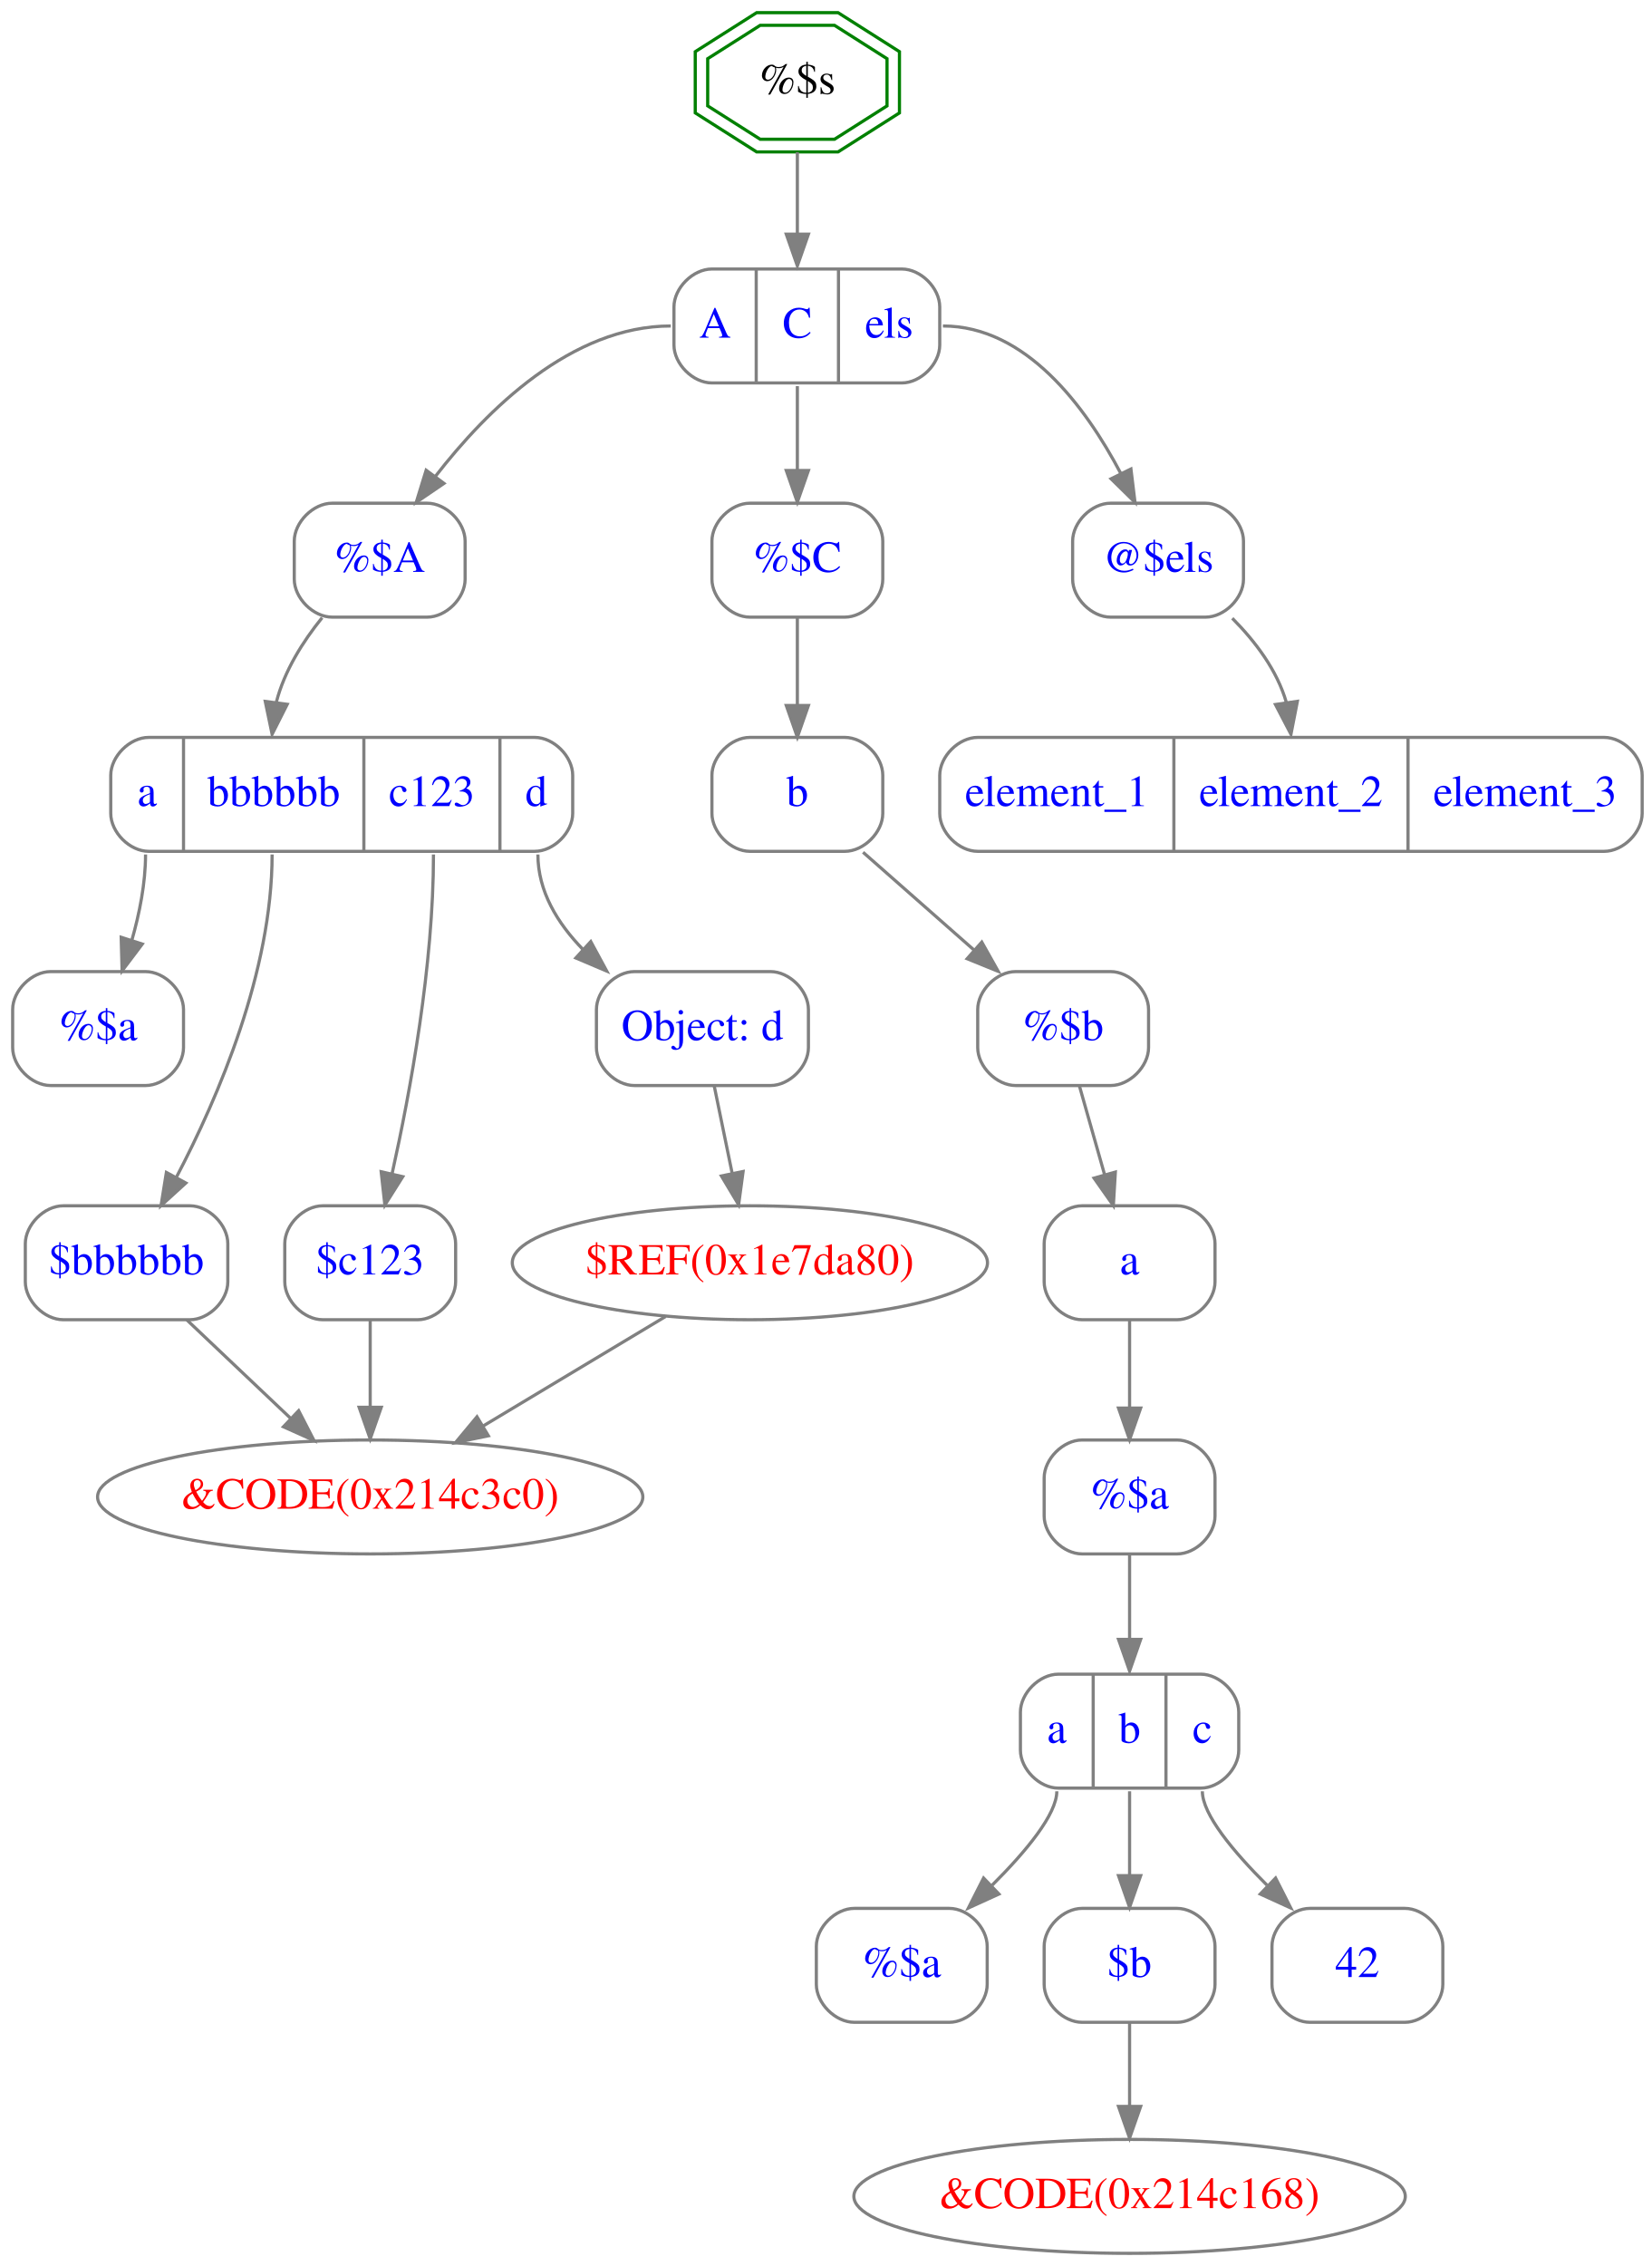
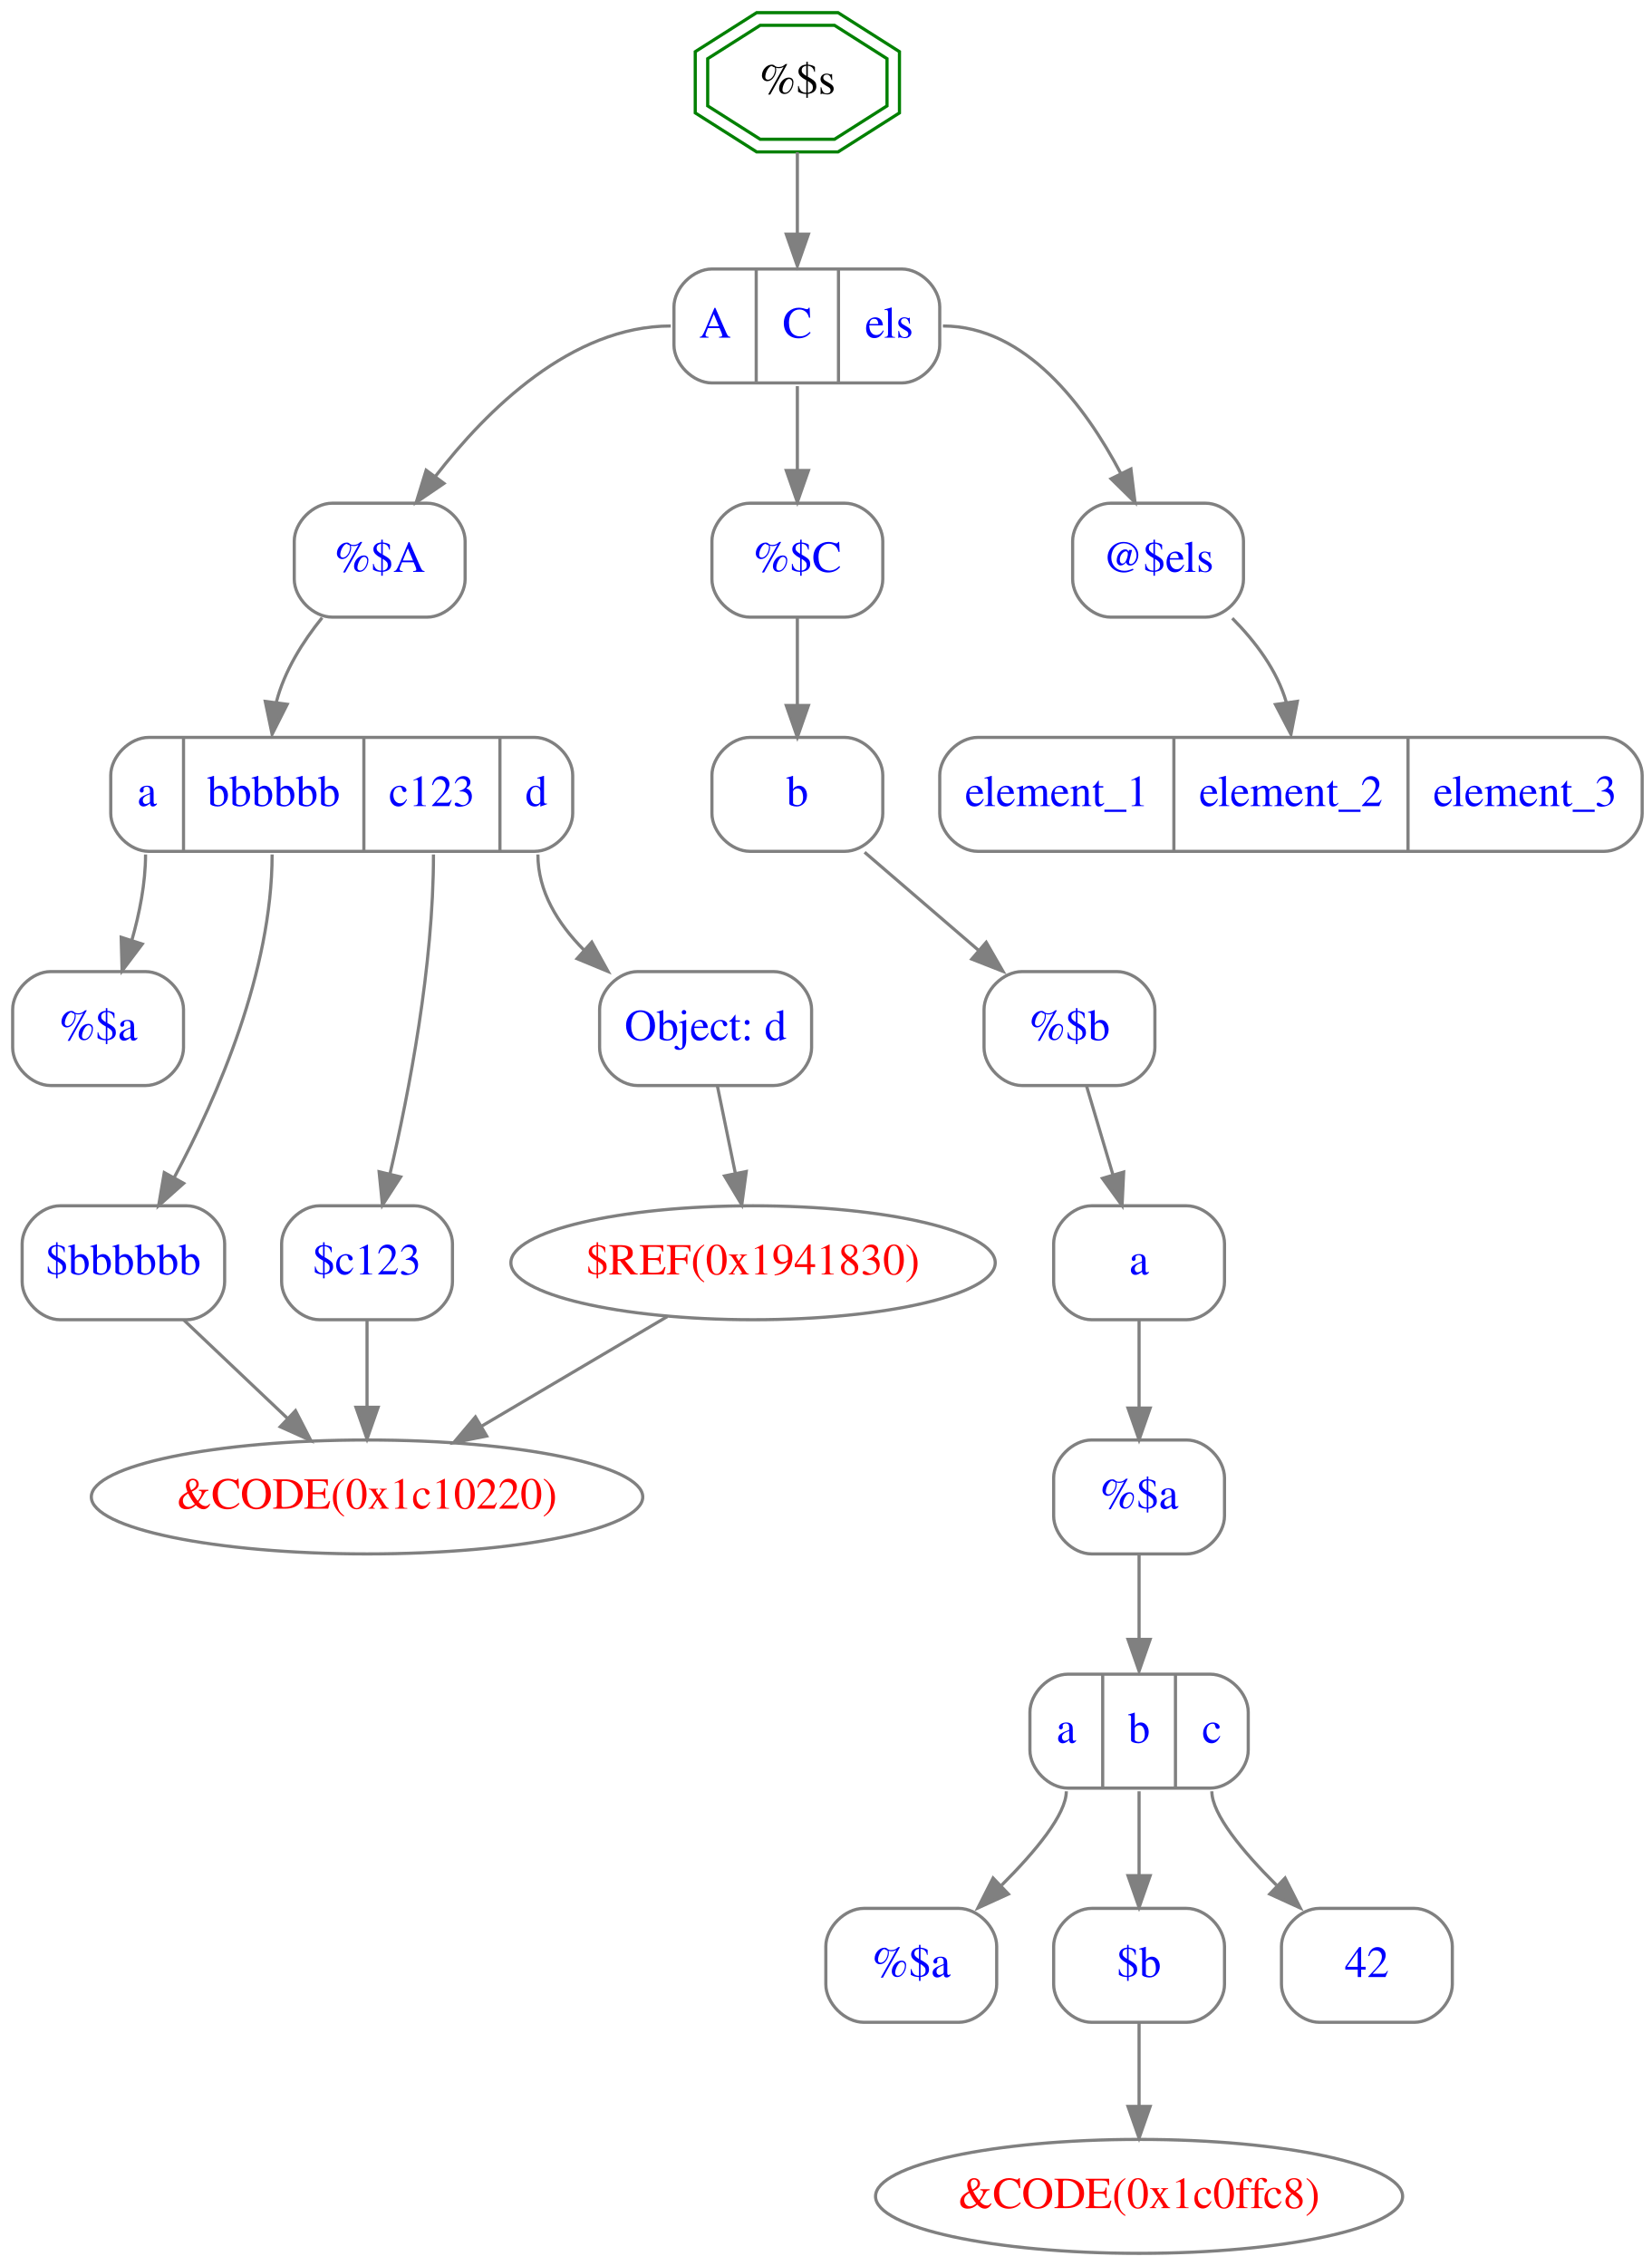
<svg xmlns="http://www.w3.org/2000/svg" width="522pt" height="716pt" viewBox="0.00 0.00 522.00 716.00">
  <g id="graph0" class="graph" transform="scale(1 1) rotate(0) translate(4 712)">
    <polygon fill="white" stroke="white" points="-4,4 -4,-712 518,-712 518,4 -4,4" />
    <g id="node1" class="node">
      <polygon fill="none" stroke="green" points="276.338,-678.544 276.338,-693.456 259.738,-704 236.262,-704 219.662,-693.456 219.662,-678.544 236.262,-668 259.738,-668 276.338,-678.544" />
      <polygon fill="none" stroke="green" points="280.268,-676.325 280.268,-695.675 260.863,-708 235.137,-708 215.732,-695.675 215.732,-676.325 235.137,-664 260.863,-664 280.268,-676.325" />
      <text text-anchor="middle" x="248" y="-682.3" font-family="Times,serif" font-size="14.00">%$s</text>
    </g>
    <g id="node2" class="node">
      <path fill="none" stroke="grey" d="M221,-591C221,-591 281,-591 281,-591 287,-591 293,-597 293,-603 293,-603 293,-615 293,-615 293,-621 287,-627 281,-627 281,-627 221,-627 221,-627 215,-627 209,-621 209,-615 209,-615 209,-603 209,-603 209,-597 215,-591 221,-591" />
      <text text-anchor="middle" x="222" y="-605.3" font-family="Times,serif" font-size="14.00" fill="blue">A</text>
      <polyline fill="none" stroke="grey" points="235,-591 235,-627 " />
      <text text-anchor="middle" x="248" y="-605.3" font-family="Times,serif" font-size="14.00" fill="blue">C</text>
      <polyline fill="none" stroke="grey" points="261,-591 261,-627 " />
      <text text-anchor="middle" x="277" y="-605.3" font-family="Times,serif" font-size="14.00" fill="blue">els</text>
    </g>
    <g id="edge1" class="edge">
      <path fill="none" stroke="grey" d="M248,-663.886C248,-656.163 248,-647.138 248,-638.263" />
      <polygon fill="grey" stroke="grey" points="251.5,-638 248,-628 244.5,-638 251.5,-638" />
    </g>
    <g id="node3" class="node">
      <path fill="none" stroke="grey" d="M101,-517C101,-517 131,-517 131,-517 137,-517 143,-523 143,-529 143,-529 143,-541 143,-541 143,-547 137,-553 131,-553 131,-553 101,-553 101,-553 95,-553 89,-547 89,-541 89,-541 89,-529 89,-529 89,-523 95,-517 101,-517" />
      <text text-anchor="middle" x="116" y="-531.3" font-family="Times,serif" font-size="14.00" fill="blue">%$A</text>
    </g>
    <g id="edge2" class="edge">
      <path fill="none" stroke="grey" d="M208,-609C176.694,-609 149.997,-582.662 133.552,-561.412" />
      <polygon fill="grey" stroke="grey" points="136.314,-559.259 127.559,-553.292 130.682,-563.416 136.314,-559.259" />
    </g>
    <g id="node11" class="node">
      <path fill="none" stroke="grey" d="M233,-517C233,-517 263,-517 263,-517 269,-517 275,-523 275,-529 275,-529 275,-541 275,-541 275,-547 269,-553 263,-553 263,-553 233,-553 233,-553 227,-553 221,-547 221,-541 221,-541 221,-529 221,-529 221,-523 227,-517 233,-517" />
      <text text-anchor="middle" x="248" y="-531.3" font-family="Times,serif" font-size="14.00" fill="blue">%$C</text>
    </g>
    <g id="edge12" class="edge">
      <path fill="none" stroke="grey" d="M248,-590C248,-581.406 248,-572.057 248,-563.546" />
      <polygon fill="grey" stroke="grey" points="251.5,-563.333 248,-553.333 244.5,-563.333 251.5,-563.333" />
    </g>
    <g id="node21" class="node">
      <path fill="none" stroke="grey" d="M347,-517C347,-517 377,-517 377,-517 383,-517 389,-523 389,-529 389,-529 389,-541 389,-541 389,-547 383,-553 377,-553 377,-553 347,-553 347,-553 341,-553 335,-547 335,-541 335,-541 335,-529 335,-529 335,-523 341,-517 347,-517" />
      <text text-anchor="middle" x="362" y="-531.3" font-family="Times,serif" font-size="14.00" fill="blue">@$els</text>
    </g>
    <g id="edge22" class="edge">
      <path fill="none" stroke="grey" d="M294,-609C320.176,-609 339.025,-583.586 350.146,-562.545" />
      <polygon fill="grey" stroke="grey" points="353.425,-563.809 354.71,-553.292 347.147,-560.712 353.425,-563.809" />
    </g>
    <g id="node4" class="node">
      <path fill="none" stroke="grey" d="M43,-443C43,-443 165,-443 165,-443 171,-443 177,-449 177,-455 177,-455 177,-467 177,-467 177,-473 171,-479 165,-479 165,-479 43,-479 43,-479 37,-479 31,-473 31,-467 31,-467 31,-455 31,-455 31,-449 37,-443 43,-443" />
      <text text-anchor="middle" x="42.5" y="-457.3" font-family="Times,serif" font-size="14.00" fill="blue">a</text>
      <polyline fill="none" stroke="grey" points="54,-443 54,-479 " />
      <text text-anchor="middle" x="82.5" y="-457.3" font-family="Times,serif" font-size="14.00" fill="blue">bbbbbb</text>
      <polyline fill="none" stroke="grey" points="111,-443 111,-479 " />
      <text text-anchor="middle" x="132.5" y="-457.3" font-family="Times,serif" font-size="14.00" fill="blue">c123</text>
      <polyline fill="none" stroke="grey" points="154,-443 154,-479 " />
      <text text-anchor="middle" x="165.5" y="-457.3" font-family="Times,serif" font-size="14.00" fill="blue">d</text>
    </g>
    <g id="edge3" class="edge">
      <path fill="none" stroke="grey" d="M97.806,-516.825C91.743,-509.328 85.883,-500.066 83.333,-490.126" />
      <polygon fill="grey" stroke="grey" points="86.775,-489.458 82,-480 79.835,-490.371 86.775,-489.458" />
    </g>
    <g id="node5" class="node">
      <path fill="none" stroke="grey" d="M12,-369C12,-369 42,-369 42,-369 48,-369 54,-375 54,-381 54,-381 54,-393 54,-393 54,-399 48,-405 42,-405 42,-405 12,-405 12,-405 6,-405 0,-399 0,-393 0,-393 0,-381 0,-381 0,-375 6,-369 12,-369" />
      <text text-anchor="middle" x="27" y="-383.3" font-family="Times,serif" font-size="14.00" fill="blue">%$a</text>
    </g>
    <g id="edge4" class="edge">
      <path fill="none" stroke="grey" d="M42,-442C42,-432.966 40.093,-423.381 37.639,-414.788" />
      <polygon fill="grey" stroke="grey" points="40.968,-413.706 34.588,-405.247 34.3,-415.838 40.968,-413.706" />
    </g>
    <g id="node6" class="node">
-       <path fill="none" stroke="grey" d="M16,-295C16,-295 56,-295 56,-295 62,-295 68,-301 68,-307 68,-307 68,-319 68,-319 68,-325 62,-331 56,-331 56,-331 16,-331 16,-331 10,-331 4,-325 4,-319 4,-319 4,-307 4,-307 4,-301 10,-295 16,-295" />
-       <text text-anchor="middle" x="36" y="-309.3" font-family="Times,serif" font-size="14.00" fill="blue">$bbbbbb</text>
+       <path fill="none" stroke="grey" d="M15,-295C15,-295 55,-295 55,-295 61,-295 67,-301 67,-307 67,-307 67,-319 67,-319 67,-325 61,-331 55,-331 55,-331 15,-331 15,-331 9,-331 3,-325 3,-319 3,-319 3,-307 3,-307 3,-301 9,-295 15,-295" />
+       <text text-anchor="middle" x="35" y="-309.3" font-family="Times,serif" font-size="14.00" fill="blue">$bbbbbb</text>
    </g>
    <g id="edge5" class="edge">
-       <path fill="none" stroke="grey" d="M82,-442C82,-405.104 65.099,-365.539 51.785,-340.098" />
-       <polygon fill="grey" stroke="grey" points="54.739,-338.203 46.901,-331.074 48.583,-341.535 54.739,-338.203" />
+       <path fill="none" stroke="grey" d="M82,-442C82,-405.012 64.731,-365.467 51.129,-340.056" />
+       <polygon fill="grey" stroke="grey" points="54.044,-338.096 46.138,-331.043 47.92,-341.487 54.044,-338.096" />
    </g>
    <g id="node8" class="node">
-       <path fill="none" stroke="grey" d="M98,-295C98,-295 128,-295 128,-295 134,-295 140,-301 140,-307 140,-307 140,-319 140,-319 140,-325 134,-331 128,-331 128,-331 98,-331 98,-331 92,-331 86,-325 86,-319 86,-319 86,-307 86,-307 86,-301 92,-295 98,-295" />
-       <text text-anchor="middle" x="113" y="-309.3" font-family="Times,serif" font-size="14.00" fill="blue">$c123</text>
+       <path fill="none" stroke="grey" d="M97,-295C97,-295 127,-295 127,-295 133,-295 139,-301 139,-307 139,-307 139,-319 139,-319 139,-325 133,-331 127,-331 127,-331 97,-331 97,-331 91,-331 85,-325 85,-319 85,-319 85,-307 85,-307 85,-301 91,-295 97,-295" />
+       <text text-anchor="middle" x="112" y="-309.3" font-family="Times,serif" font-size="14.00" fill="blue">$c123</text>
    </g>
    <g id="edge7" class="edge">
-       <path fill="none" stroke="grey" d="M133,-442C133,-406.943 125.698,-367.152 119.918,-341.148" />
-       <polygon fill="grey" stroke="grey" points="123.29,-340.195 117.639,-331.234 116.468,-341.764 123.29,-340.195" />
+       <path fill="none" stroke="grey" d="M133,-442C133,-406.9 125.333,-367.119 119.264,-341.128" />
+       <polygon fill="grey" stroke="grey" points="122.621,-340.118 116.871,-331.22 115.816,-341.762 122.621,-340.118" />
    </g>
    <g id="node9" class="node">
-       <path fill="none" stroke="grey" d="M196.5,-369C196.5,-369 239.5,-369 239.5,-369 245.5,-369 251.5,-375 251.5,-381 251.5,-381 251.5,-393 251.5,-393 251.5,-399 245.5,-405 239.5,-405 239.5,-405 196.5,-405 196.5,-405 190.5,-405 184.5,-399 184.5,-393 184.5,-393 184.5,-381 184.5,-381 184.5,-375 190.5,-369 196.5,-369" />
-       <text text-anchor="middle" x="218" y="-383.3" font-family="Times,serif" font-size="14.00" fill="blue">Object: d</text>
+       <path fill="none" stroke="grey" d="M197.5,-369C197.5,-369 240.5,-369 240.5,-369 246.5,-369 252.5,-375 252.5,-381 252.5,-381 252.5,-393 252.5,-393 252.5,-399 246.5,-405 240.5,-405 240.5,-405 197.5,-405 197.5,-405 191.5,-405 185.5,-399 185.5,-393 185.5,-393 185.5,-381 185.5,-381 185.5,-375 191.5,-369 197.5,-369" />
+       <text text-anchor="middle" x="219" y="-383.3" font-family="Times,serif" font-size="14.00" fill="blue">Object: d</text>
    </g>
    <g id="edge9" class="edge">
-       <path fill="none" stroke="grey" d="M166,-442C166,-430.414 172.169,-420.284 180.257,-411.982" />
-       <polygon fill="grey" stroke="grey" points="182.708,-414.484 187.751,-405.166 177.998,-409.305 182.708,-414.484" />
+       <path fill="none" stroke="grey" d="M166,-442C166,-430.308 172.287,-420.145 180.531,-411.846" />
+       <polygon fill="grey" stroke="grey" points="183.031,-414.306 188.17,-405.04 178.375,-409.079 183.031,-414.306" />
    </g>
    <g id="node7" class="node">
-       <ellipse fill="none" stroke="grey" cx="113" cy="-239" rx="86.164" ry="18" />
-       <text text-anchor="middle" x="113" y="-235.3" font-family="Times,serif" font-size="14.00" fill="red">&amp;CODE(0x214c3c0)</text>
+       <ellipse fill="none" stroke="grey" cx="112" cy="-239" rx="87.138" ry="18" />
+       <text text-anchor="middle" x="112" y="-235.3" font-family="Times,serif" font-size="14.00" fill="red">&amp;CODE(0x1c10220)</text>
    </g>
    <g id="edge6" class="edge">
-       <path fill="none" stroke="grey" d="M55.034,-294.955C64.925,-285.578 77.142,-273.995 87.806,-263.885" />
-       <polygon fill="grey" stroke="grey" points="90.392,-266.257 95.241,-256.836 85.576,-261.177 90.392,-266.257" />
+       <path fill="none" stroke="grey" d="M54.034,-294.955C63.925,-285.578 76.142,-273.995 86.806,-263.885" />
+       <polygon fill="grey" stroke="grey" points="89.392,-266.257 94.241,-256.836 84.576,-261.177 89.392,-266.257" />
    </g>
    <g id="edge8" class="edge">
-       <path fill="none" stroke="grey" d="M113,-294.955C113,-286.701 113,-276.738 113,-267.574" />
-       <polygon fill="grey" stroke="grey" points="116.5,-267.335 113,-257.335 109.5,-267.335 116.5,-267.335" />
+       <path fill="none" stroke="grey" d="M112,-294.955C112,-286.701 112,-276.738 112,-267.574" />
+       <polygon fill="grey" stroke="grey" points="115.5,-267.335 112,-257.335 108.5,-267.335 115.5,-267.335" />
    </g>
    <g id="node10" class="node">
-       <ellipse fill="none" stroke="grey" cx="233" cy="-313" rx="75.09" ry="18" />
-       <text text-anchor="middle" x="233" y="-309.3" font-family="Times,serif" font-size="14.00" fill="red">$REF(0x1e7da80)</text>
+       <ellipse fill="none" stroke="grey" cx="234" cy="-313" rx="76.539" ry="18" />
+       <text text-anchor="middle" x="234" y="-309.3" font-family="Times,serif" font-size="14.00" fill="red">$REF(0x1941830)</text>
    </g>
    <g id="edge10" class="edge">
-       <path fill="none" stroke="grey" d="M221.708,-368.955C223.422,-360.611 225.496,-350.521 227.395,-341.276" />
-       <polygon fill="grey" stroke="grey" points="230.854,-341.835 229.438,-331.335 223.997,-340.426 230.854,-341.835" />
+       <path fill="none" stroke="grey" d="M222.708,-368.955C224.422,-360.611 226.496,-350.521 228.395,-341.276" />
+       <polygon fill="grey" stroke="grey" points="231.854,-341.835 230.438,-331.335 224.997,-340.426 231.854,-341.835" />
    </g>
    <g id="edge11" class="edge">
-       <path fill="none" stroke="grey" d="M206.368,-296.021C189.397,-285.838 167.204,-272.522 148.713,-261.428" />
-       <polygon fill="grey" stroke="grey" points="150.348,-258.327 139.972,-256.183 146.747,-264.33 150.348,-258.327" />
+       <path fill="none" stroke="grey" d="M206.924,-296.021C189.592,-285.792 166.902,-272.401 148.052,-261.277" />
+       <polygon fill="grey" stroke="grey" points="149.813,-258.252 139.422,-256.183 146.255,-264.28 149.813,-258.252" />
    </g>
    <g id="node12" class="node">
      <path fill="none" stroke="grey" d="M233,-443C233,-443 263,-443 263,-443 269,-443 275,-449 275,-455 275,-455 275,-467 275,-467 275,-473 269,-479 263,-479 263,-479 233,-479 233,-479 227,-479 221,-473 221,-467 221,-467 221,-455 221,-455 221,-449 227,-443 233,-443" />
      <text text-anchor="middle" x="248" y="-457.3" font-family="Times,serif" font-size="14.00" fill="blue">b</text>
    </g>
    <g id="edge13" class="edge">
      <path fill="none" stroke="grey" d="M248,-516.708C248,-508.464 248,-498.538 248,-489.362" />
      <polygon fill="grey" stroke="grey" points="251.5,-489.082 248,-479.082 244.5,-489.082 251.5,-489.082" />
    </g>
    <g id="node13" class="node">
-       <path fill="none" stroke="grey" d="M317,-369C317,-369 347,-369 347,-369 353,-369 359,-375 359,-381 359,-381 359,-393 359,-393 359,-399 353,-405 347,-405 347,-405 317,-405 317,-405 311,-405 305,-399 305,-393 305,-393 305,-381 305,-381 305,-375 311,-369 317,-369" />
-       <text text-anchor="middle" x="332" y="-383.3" font-family="Times,serif" font-size="14.00" fill="blue">%$b</text>
+       <path fill="none" stroke="grey" d="M319,-369C319,-369 349,-369 349,-369 355,-369 361,-375 361,-381 361,-381 361,-393 361,-393 361,-399 355,-405 349,-405 349,-405 319,-405 319,-405 313,-405 307,-399 307,-393 307,-393 307,-381 307,-381 307,-375 313,-369 319,-369" />
+       <text text-anchor="middle" x="334" y="-383.3" font-family="Times,serif" font-size="14.00" fill="blue">%$b</text>
    </g>
    <g id="edge14" class="edge">
-       <path fill="none" stroke="grey" d="M268.764,-442.708C279.343,-433.388 292.362,-421.92 303.831,-411.816" />
-       <polygon fill="grey" stroke="grey" points="306.285,-414.318 311.475,-405.082 301.658,-409.066 306.285,-414.318" />
+       <path fill="none" stroke="grey" d="M269.258,-442.708C280.089,-433.388 293.418,-421.92 305.16,-411.816" />
+       <polygon fill="grey" stroke="grey" points="307.689,-414.257 312.986,-405.082 303.123,-408.951 307.689,-414.257" />
    </g>
    <g id="node14" class="node">
-       <path fill="none" stroke="grey" d="M338,-295C338,-295 368,-295 368,-295 374,-295 380,-301 380,-307 380,-307 380,-319 380,-319 380,-325 374,-331 368,-331 368,-331 338,-331 338,-331 332,-331 326,-325 326,-319 326,-319 326,-307 326,-307 326,-301 332,-295 338,-295" />
-       <text text-anchor="middle" x="353" y="-309.3" font-family="Times,serif" font-size="14.00" fill="blue">a</text>
+       <path fill="none" stroke="grey" d="M341,-295C341,-295 371,-295 371,-295 377,-295 383,-301 383,-307 383,-307 383,-319 383,-319 383,-325 377,-331 371,-331 371,-331 341,-331 341,-331 335,-331 329,-325 329,-319 329,-319 329,-307 329,-307 329,-301 335,-295 341,-295" />
+       <text text-anchor="middle" x="356" y="-309.3" font-family="Times,serif" font-size="14.00" fill="blue">a</text>
    </g>
    <g id="edge15" class="edge">
-       <path fill="none" stroke="grey" d="M337.191,-368.708C339.581,-360.284 342.47,-350.105 345.121,-340.765" />
-       <polygon fill="grey" stroke="grey" points="348.506,-341.657 347.869,-331.082 341.772,-339.746 348.506,-341.657" />
+       <path fill="none" stroke="grey" d="M339.438,-368.708C341.943,-360.284 344.969,-350.105 347.746,-340.765" />
+       <polygon fill="grey" stroke="grey" points="351.129,-341.665 350.624,-331.082 344.42,-339.67 351.129,-341.665" />
    </g>
    <g id="node15" class="node">
-       <path fill="none" stroke="grey" d="M338,-221C338,-221 368,-221 368,-221 374,-221 380,-227 380,-233 380,-233 380,-245 380,-245 380,-251 374,-257 368,-257 368,-257 338,-257 338,-257 332,-257 326,-251 326,-245 326,-245 326,-233 326,-233 326,-227 332,-221 338,-221" />
-       <text text-anchor="middle" x="353" y="-235.3" font-family="Times,serif" font-size="14.00" fill="blue">%$a</text>
+       <path fill="none" stroke="grey" d="M341,-221C341,-221 371,-221 371,-221 377,-221 383,-227 383,-233 383,-233 383,-245 383,-245 383,-251 377,-257 371,-257 371,-257 341,-257 341,-257 335,-257 329,-251 329,-245 329,-245 329,-233 329,-233 329,-227 335,-221 341,-221" />
+       <text text-anchor="middle" x="356" y="-235.3" font-family="Times,serif" font-size="14.00" fill="blue">%$a</text>
    </g>
    <g id="edge16" class="edge">
-       <path fill="none" stroke="grey" d="M353,-294.708C353,-286.464 353,-276.538 353,-267.362" />
-       <polygon fill="grey" stroke="grey" points="356.5,-267.082 353,-257.082 349.5,-267.082 356.5,-267.082" />
+       <path fill="none" stroke="grey" d="M356,-294.708C356,-286.464 356,-276.538 356,-267.362" />
+       <polygon fill="grey" stroke="grey" points="359.5,-267.082 356,-257.082 352.5,-267.082 359.5,-267.082" />
    </g>
    <g id="node16" class="node">
-       <path fill="none" stroke="grey" d="M330.5,-147C330.5,-147 375.5,-147 375.5,-147 381.5,-147 387.5,-153 387.5,-159 387.5,-159 387.5,-171 387.5,-171 387.5,-177 381.5,-183 375.5,-183 375.5,-183 330.5,-183 330.5,-183 324.5,-183 318.5,-177 318.5,-171 318.5,-171 318.5,-159 318.5,-159 318.5,-153 324.5,-147 330.5,-147" />
-       <text text-anchor="middle" x="330" y="-161.3" font-family="Times,serif" font-size="14.00" fill="blue">a</text>
-       <polyline fill="none" stroke="grey" points="341.5,-147 341.5,-183 " />
-       <text text-anchor="middle" x="353" y="-161.3" font-family="Times,serif" font-size="14.00" fill="blue">b</text>
-       <polyline fill="none" stroke="grey" points="364.5,-147 364.5,-183 " />
-       <text text-anchor="middle" x="376" y="-161.3" font-family="Times,serif" font-size="14.00" fill="blue">c</text>
+       <path fill="none" stroke="grey" d="M333.5,-147C333.5,-147 378.5,-147 378.5,-147 384.5,-147 390.5,-153 390.5,-159 390.5,-159 390.5,-171 390.5,-171 390.5,-177 384.5,-183 378.5,-183 378.5,-183 333.5,-183 333.5,-183 327.5,-183 321.5,-177 321.5,-171 321.5,-171 321.5,-159 321.5,-159 321.5,-153 327.5,-147 333.5,-147" />
+       <text text-anchor="middle" x="333" y="-161.3" font-family="Times,serif" font-size="14.00" fill="blue">a</text>
+       <polyline fill="none" stroke="grey" points="344.5,-147 344.5,-183 " />
+       <text text-anchor="middle" x="356" y="-161.3" font-family="Times,serif" font-size="14.00" fill="blue">b</text>
+       <polyline fill="none" stroke="grey" points="367.5,-147 367.5,-183 " />
+       <text text-anchor="middle" x="379" y="-161.3" font-family="Times,serif" font-size="14.00" fill="blue">c</text>
    </g>
    <g id="edge17" class="edge">
-       <path fill="none" stroke="grey" d="M353,-220.667C353,-212.896 353,-203.513 353,-194.275" />
-       <polygon fill="grey" stroke="grey" points="356.5,-194 353,-184 349.5,-194 356.5,-194" />
+       <path fill="none" stroke="grey" d="M356,-220.667C356,-212.896 356,-203.513 356,-194.275" />
+       <polygon fill="grey" stroke="grey" points="359.5,-194 356,-184 352.5,-194 359.5,-194" />
    </g>
    <g id="node17" class="node">
-       <path fill="none" stroke="grey" d="M266,-73C266,-73 296,-73 296,-73 302,-73 308,-79 308,-85 308,-85 308,-97 308,-97 308,-103 302,-109 296,-109 296,-109 266,-109 266,-109 260,-109 254,-103 254,-97 254,-97 254,-85 254,-85 254,-79 260,-73 266,-73" />
-       <text text-anchor="middle" x="281" y="-87.3" font-family="Times,serif" font-size="14.00" fill="blue">%$a</text>
+       <path fill="none" stroke="grey" d="M269,-73C269,-73 299,-73 299,-73 305,-73 311,-79 311,-85 311,-85 311,-97 311,-97 311,-103 305,-109 299,-109 299,-109 269,-109 269,-109 263,-109 257,-103 257,-97 257,-97 257,-85 257,-85 257,-79 263,-73 269,-73" />
+       <text text-anchor="middle" x="284" y="-87.3" font-family="Times,serif" font-size="14.00" fill="blue">%$a</text>
    </g>
    <g id="edge18" class="edge">
-       <path fill="none" stroke="grey" d="M330,-146C330,-138.727 320.326,-127.058 309.574,-116.336" />
-       <polygon fill="grey" stroke="grey" points="311.704,-113.528 302.065,-109.13 306.857,-118.579 311.704,-113.528" />
+       <path fill="none" stroke="grey" d="M333,-146C333,-138.727 323.326,-127.058 312.574,-116.336" />
+       <polygon fill="grey" stroke="grey" points="314.704,-113.528 305.065,-109.13 309.857,-118.579 314.704,-113.528" />
    </g>
    <g id="node18" class="node">
-       <path fill="none" stroke="grey" d="M338,-73C338,-73 368,-73 368,-73 374,-73 380,-79 380,-85 380,-85 380,-97 380,-97 380,-103 374,-109 368,-109 368,-109 338,-109 338,-109 332,-109 326,-103 326,-97 326,-97 326,-85 326,-85 326,-79 332,-73 338,-73" />
-       <text text-anchor="middle" x="353" y="-87.3" font-family="Times,serif" font-size="14.00" fill="blue">$b</text>
+       <path fill="none" stroke="grey" d="M341,-73C341,-73 371,-73 371,-73 377,-73 383,-79 383,-85 383,-85 383,-97 383,-97 383,-103 377,-109 371,-109 371,-109 341,-109 341,-109 335,-109 329,-103 329,-97 329,-97 329,-85 329,-85 329,-79 335,-73 341,-73" />
+       <text text-anchor="middle" x="356" y="-87.3" font-family="Times,serif" font-size="14.00" fill="blue">$b</text>
    </g>
    <g id="edge19" class="edge">
-       <path fill="none" stroke="grey" d="M353,-146C353,-137.406 353,-128.057 353,-119.546" />
-       <polygon fill="grey" stroke="grey" points="356.5,-119.333 353,-109.333 349.5,-119.333 356.5,-119.333" />
+       <path fill="none" stroke="grey" d="M356,-146C356,-137.406 356,-128.057 356,-119.546" />
+       <polygon fill="grey" stroke="grey" points="359.5,-119.333 356,-109.333 352.5,-119.333 359.5,-119.333" />
    </g>
    <g id="node20" class="node">
-       <path fill="none" stroke="grey" d="M410,-73C410,-73 440,-73 440,-73 446,-73 452,-79 452,-85 452,-85 452,-97 452,-97 452,-103 446,-109 440,-109 440,-109 410,-109 410,-109 404,-109 398,-103 398,-97 398,-97 398,-85 398,-85 398,-79 404,-73 410,-73" />
-       <text text-anchor="middle" x="425" y="-87.3" font-family="Times,serif" font-size="14.00" fill="blue">42</text>
+       <path fill="none" stroke="grey" d="M413,-73C413,-73 443,-73 443,-73 449,-73 455,-79 455,-85 455,-85 455,-97 455,-97 455,-103 449,-109 443,-109 443,-109 413,-109 413,-109 407,-109 401,-103 401,-97 401,-97 401,-85 401,-85 401,-79 407,-73 413,-73" />
+       <text text-anchor="middle" x="428" y="-87.3" font-family="Times,serif" font-size="14.00" fill="blue">42</text>
    </g>
    <g id="edge21" class="edge">
-       <path fill="none" stroke="grey" d="M376,-146C376,-138.727 385.674,-127.058 396.426,-116.336" />
-       <polygon fill="grey" stroke="grey" points="399.143,-118.579 403.935,-109.13 394.296,-113.528 399.143,-118.579" />
+       <path fill="none" stroke="grey" d="M379,-146C379,-138.727 388.674,-127.058 399.426,-116.336" />
+       <polygon fill="grey" stroke="grey" points="402.143,-118.579 406.935,-109.13 397.296,-113.528 402.143,-118.579" />
    </g>
    <g id="node19" class="node">
-       <ellipse fill="none" stroke="grey" cx="353" cy="-18" rx="87.138" ry="18" />
-       <text text-anchor="middle" x="353" y="-14.3" font-family="Times,serif" font-size="14.00" fill="red">&amp;CODE(0x214c168)</text>
+       <ellipse fill="none" stroke="grey" cx="356" cy="-18" rx="83.289" ry="18" />
+       <text text-anchor="middle" x="356" y="-14.3" font-family="Times,serif" font-size="14.00" fill="red">&amp;CODE(0x1c0ffc8)</text>
    </g>
    <g id="edge20" class="edge">
-       <path fill="none" stroke="grey" d="M353,-72.831C353,-64.894 353,-55.41 353,-46.629" />
-       <polygon fill="grey" stroke="grey" points="356.5,-46.418 353,-36.418 349.5,-46.418 356.5,-46.418" />
+       <path fill="none" stroke="grey" d="M356,-72.831C356,-64.894 356,-55.41 356,-46.629" />
+       <polygon fill="grey" stroke="grey" points="359.5,-46.418 356,-36.418 352.5,-46.418 359.5,-46.418" />
    </g>
    <g id="node22" class="node">
      <path fill="none" stroke="grey" d="M305,-443C305,-443 503,-443 503,-443 509,-443 515,-449 515,-455 515,-455 515,-467 515,-467 515,-473 509,-479 503,-479 503,-479 305,-479 305,-479 299,-479 293,-473 293,-467 293,-467 293,-455 293,-455 293,-449 299,-443 305,-443" />
      <text text-anchor="middle" x="330" y="-457.3" font-family="Times,serif" font-size="14.00" fill="blue">element_1</text>
      <polyline fill="none" stroke="grey" points="367,-443 367,-479 " />
      <text text-anchor="middle" x="404" y="-457.3" font-family="Times,serif" font-size="14.00" fill="blue">element_2</text>
      <polyline fill="none" stroke="grey" points="441,-443 441,-479 " />
      <text text-anchor="middle" x="478" y="-457.3" font-family="Times,serif" font-size="14.00" fill="blue">element_3</text>
    </g>
    <g id="edge23" class="edge">
      <path fill="none" stroke="grey" d="M385.456,-516.643C392.747,-509.313 399.637,-500.191 402.547,-490.032" />
      <polygon fill="grey" stroke="grey" points="406.03,-490.399 404,-480 399.102,-489.395 406.03,-490.399" />
    </g>
  </g>
</svg>
